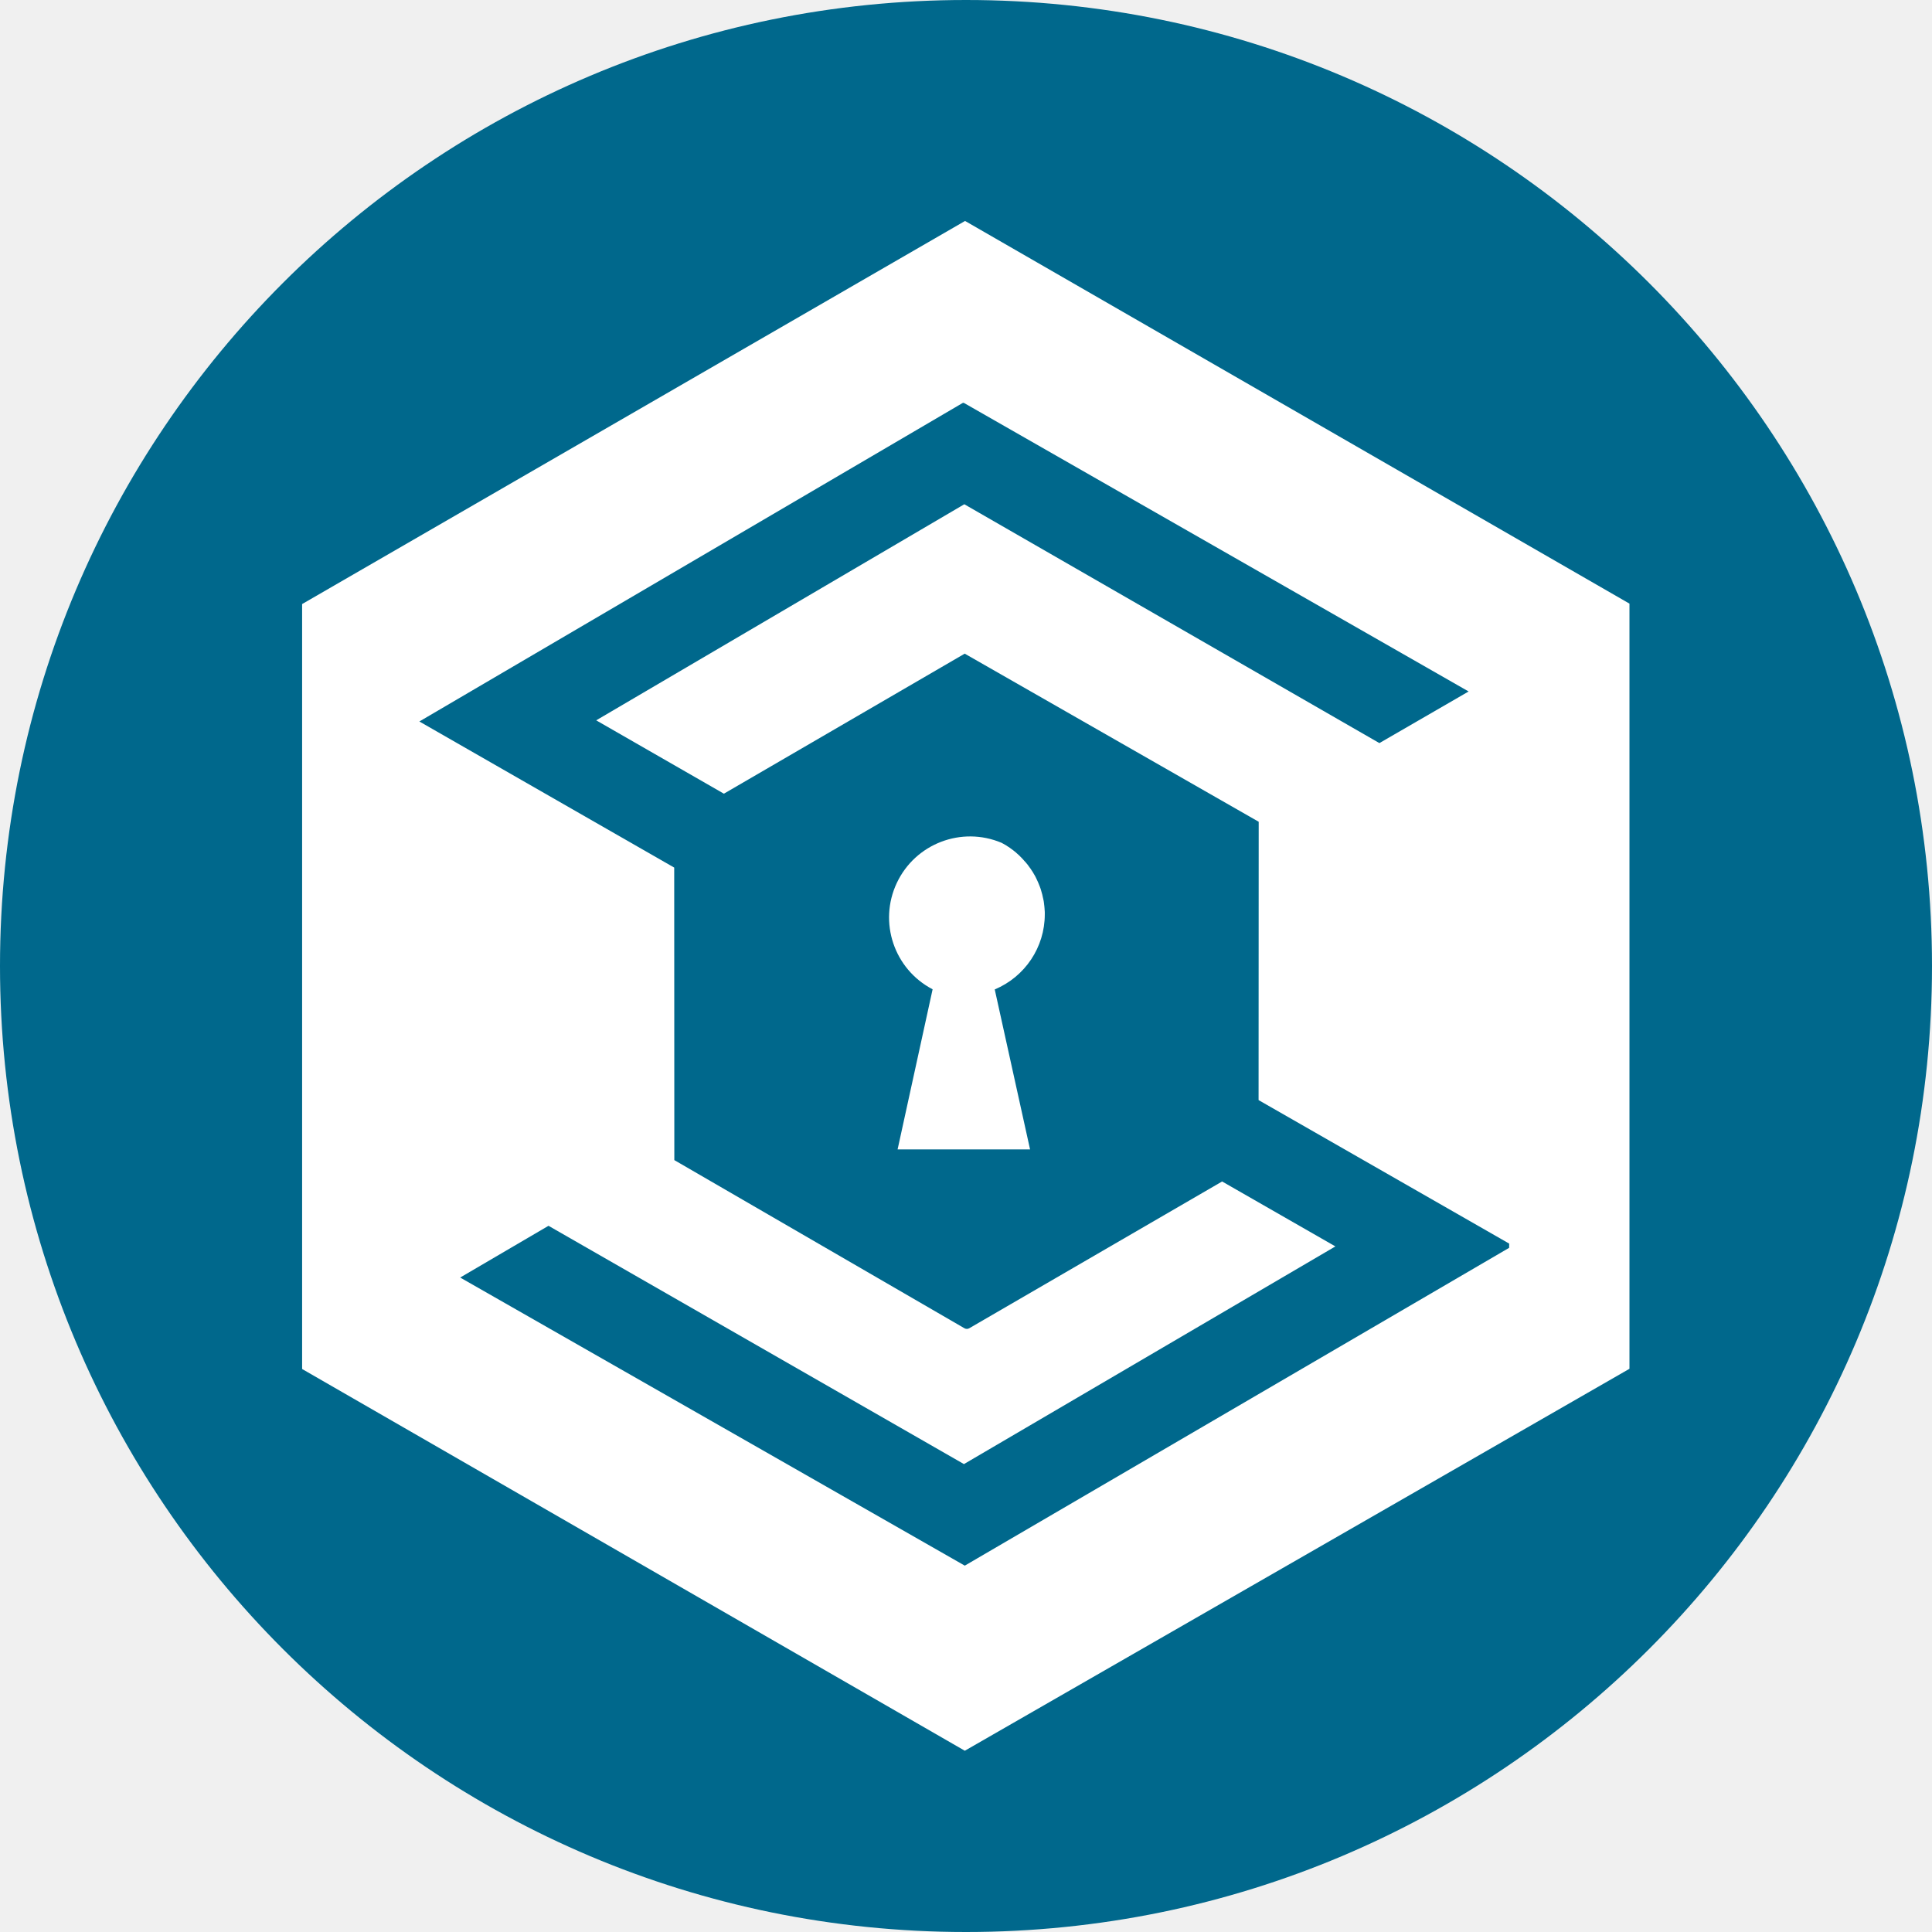
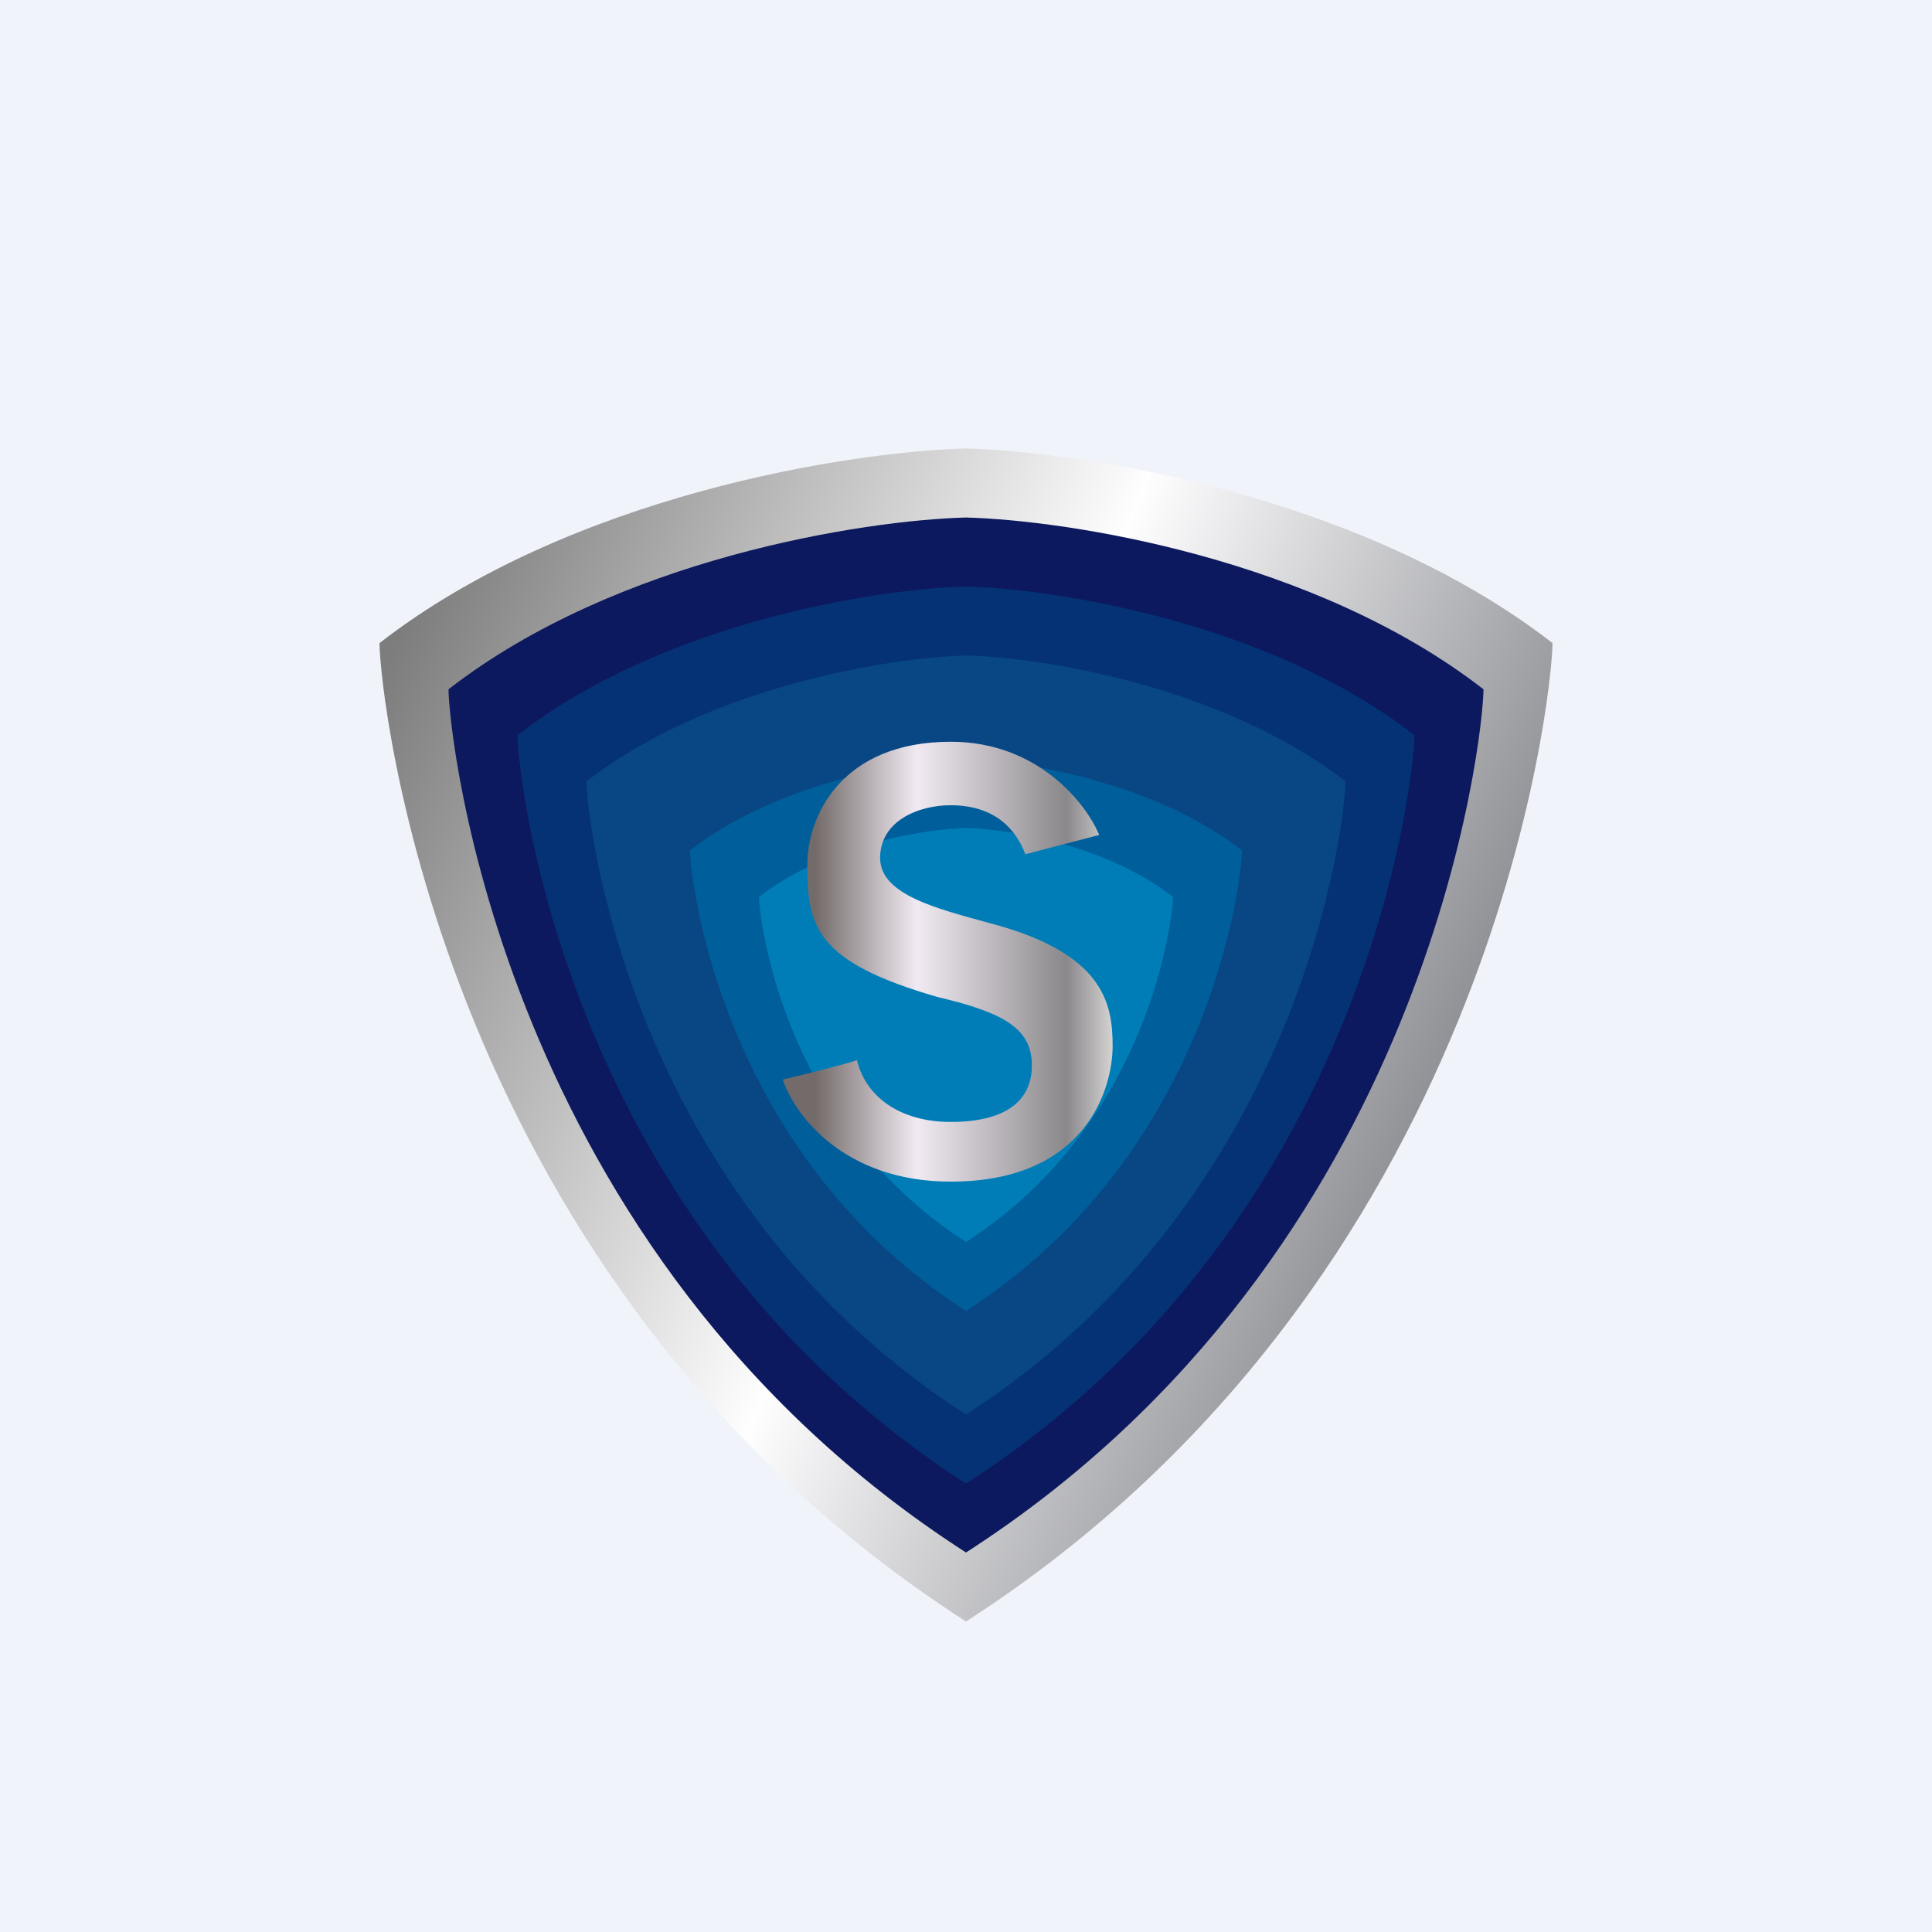
- <svg xmlns="http://www.w3.org/2000/svg" width="32" height="32" viewBox="0 0 32 32">
-   <g fill="none">
-     <circle cx="16" cy="16" r="16" fill="#00688C" />
-     <g fill="#FFF">
-       <path d="M26.989 22.671V9.998L15.985 3.66l-.015.008-10.966 6.337v12.67l10.975 6.322.001.001 11.008-6.326zm-4.87-2.026l-1.877-1.076L16.054 22a.079.079 0 01-.08 0l-4.805-2.785-.002-4.845-4.221-2.42 8.998-5.275a.023.023 0 01.024 0l8.357 4.778-1.478.855-6.875-3.956-6.097 3.579 2.115 1.215 3.986-2.318.002-.002 4.87 2.785-.002 4.61 4.151 2.377-.001.07-9.016 5.264-8.358-4.772 1.463-.857 6.881 3.947 6.153-3.606z" />
-       <path d="M17.305 15.145v-.034l-.001-.022-.001-.012-.002-.025v-.008l-.003-.027v-.007l-.004-.028v-.005l-.004-.029v-.004l-.005-.03-.001-.002-.006-.03-.001-.003-.007-.03v-.002a.354.354 0 00-.007-.03v-.002l-.009-.03v-.001l-.009-.032a.481.481 0 00-.02-.06v-.001l-.012-.03a.485.485 0 00-.012-.03l-.013-.03-.013-.028-.014-.03-.014-.028-.016-.028a1.103 1.103 0 01-.016-.027v-.001l-.016-.026-.001-.001a.478.478 0 00-.017-.025v-.002l-.017-.024s0-.002-.002-.002l-.017-.024-.002-.002c-.006-.008-.01-.016-.017-.024l-.001-.002-.019-.023-.002-.002-.018-.022-.002-.002-.02-.021a.01.01 0 01-.002-.003l-.019-.021a.01.01 0 01-.002-.003l-.019-.02a3663.992 3663.992 0 00-.023-.023l-.003-.003-.02-.02a43.362 43.362 0 01-.023-.02l-.003-.003a.528.528 0 00-.021-.019l-.003-.003a.43.43 0 00-.021-.017l-.003-.002-.022-.018-.003-.002-.023-.017-.003-.002-.023-.017-.003-.002-.023-.016-.003-.001-.024-.016-.002-.002-.025-.015h-.002l-.026-.016h-.002l-.027-.016h-.001a1.342 1.342 0 00-1.143 2.426l-.58 2.652h2.194l-.585-2.65c.502-.21.829-.7.829-1.243z" />
-     </g>
-   </g>
+ <svg xmlns="http://www.w3.org/2000/svg" width="56" height="56" viewBox="0 0 56 56">
+   <path fill="#F0F3FA" d="M0 0h56v56H0z" />
+   <path d="M11 18.64c0 1.37 1.68 18.5 17 28.36 15.32-9.86 17-26.99 17-28.36-5.54-4.3-13.64-5.55-17-5.64-3.36.09-11.46 1.34-17 5.64Z" fill="url(#ads3tp3il)" />
+   <path d="M13 19.98c0 1.2 1.48 16.32 15 25.02 13.52-8.7 15-23.81 15-25.02-4.89-3.8-12.04-4.9-15-4.98-2.96.08-10.11 1.18-15 4.98Z" fill="#0C195E" />
+   <path d="M15 21.31c0 1.05 1.28 14.15 13 21.69 11.72-7.54 13-20.64 13-21.69-4.24-3.29-10.43-4.24-13-4.31-2.57.07-8.76 1.02-13 4.31Z" fill="#053275" />
+   <path d="M17 22.65c0 .89 1.09 11.97 11 18.35 9.91-6.38 11-17.46 11-18.35-3.59-2.78-8.83-3.6-11-3.65-2.17.06-7.41.87-11 3.65Z" fill="#084784" />
+   <path d="M20 24.65c0 .65.79 8.71 8 13.35 7.21-4.64 8-12.7 8-13.35-2.6-2.02-6.42-2.6-8-2.65-1.58.04-5.4.63-8 2.65Z" fill="#005E9B" />
+   <path d="M22 26c0 .47.6 6.52 6 10 5.4-3.48 6-9.53 6-10-1.96-1.53-4.81-1.97-6-2-1.19.03-4.04.47-6 2Z" fill="#007DB7" />
+   <path d="m31.87 24.2-2.15.56c-.39-1.02-1.2-1.42-2.16-1.42-.95 0-2.05.46-2.05 1.53s1.67 1.47 3.15 1.88c3.35.87 3.59 2.35 3.59 3.57 0 1.23-.77 3.93-4.69 3.93-3.13 0-4.55-1.97-4.87-2.96.57-.13 1.8-.44 2.15-.56.24 1.02 1.2 1.79 2.72 1.79 1.53 0 2.35-.57 2.35-1.64 0-1.07-.82-1.53-2.73-1.98-3.54-1.02-3.78-2.04-3.78-3.83 0-1.43 1-3.57 4.16-3.57 2.53 0 3.93 1.8 4.3 2.7Z" fill="url(#bds3tp3il)" />
+   <defs>
+     <linearGradient id="ads3tp3il" x1="11.36" y1="18.89" x2="41.99" y2="31.72" gradientUnits="userSpaceOnUse">
+       <stop stop-color="#7D7D7D" />
+       <stop offset=".55" stop-color="#FEFEFF" />
+       <stop offset="1" stop-color="#8D8E93" />
+     </linearGradient>
+     <linearGradient id="bds3tp3il" x1="32.3" y1="29.86" x2="23.07" y2="29.86" gradientUnits="userSpaceOnUse">
+       <stop stop-color="#D7D6D4" />
+       <stop offset=".15" stop-color="#8A888B" />
+       <stop offset=".62" stop-color="#F1EAF2" />
+       <stop offset=".94" stop-color="#736B69" />
+     </linearGradient>
+   </defs>
</svg>
